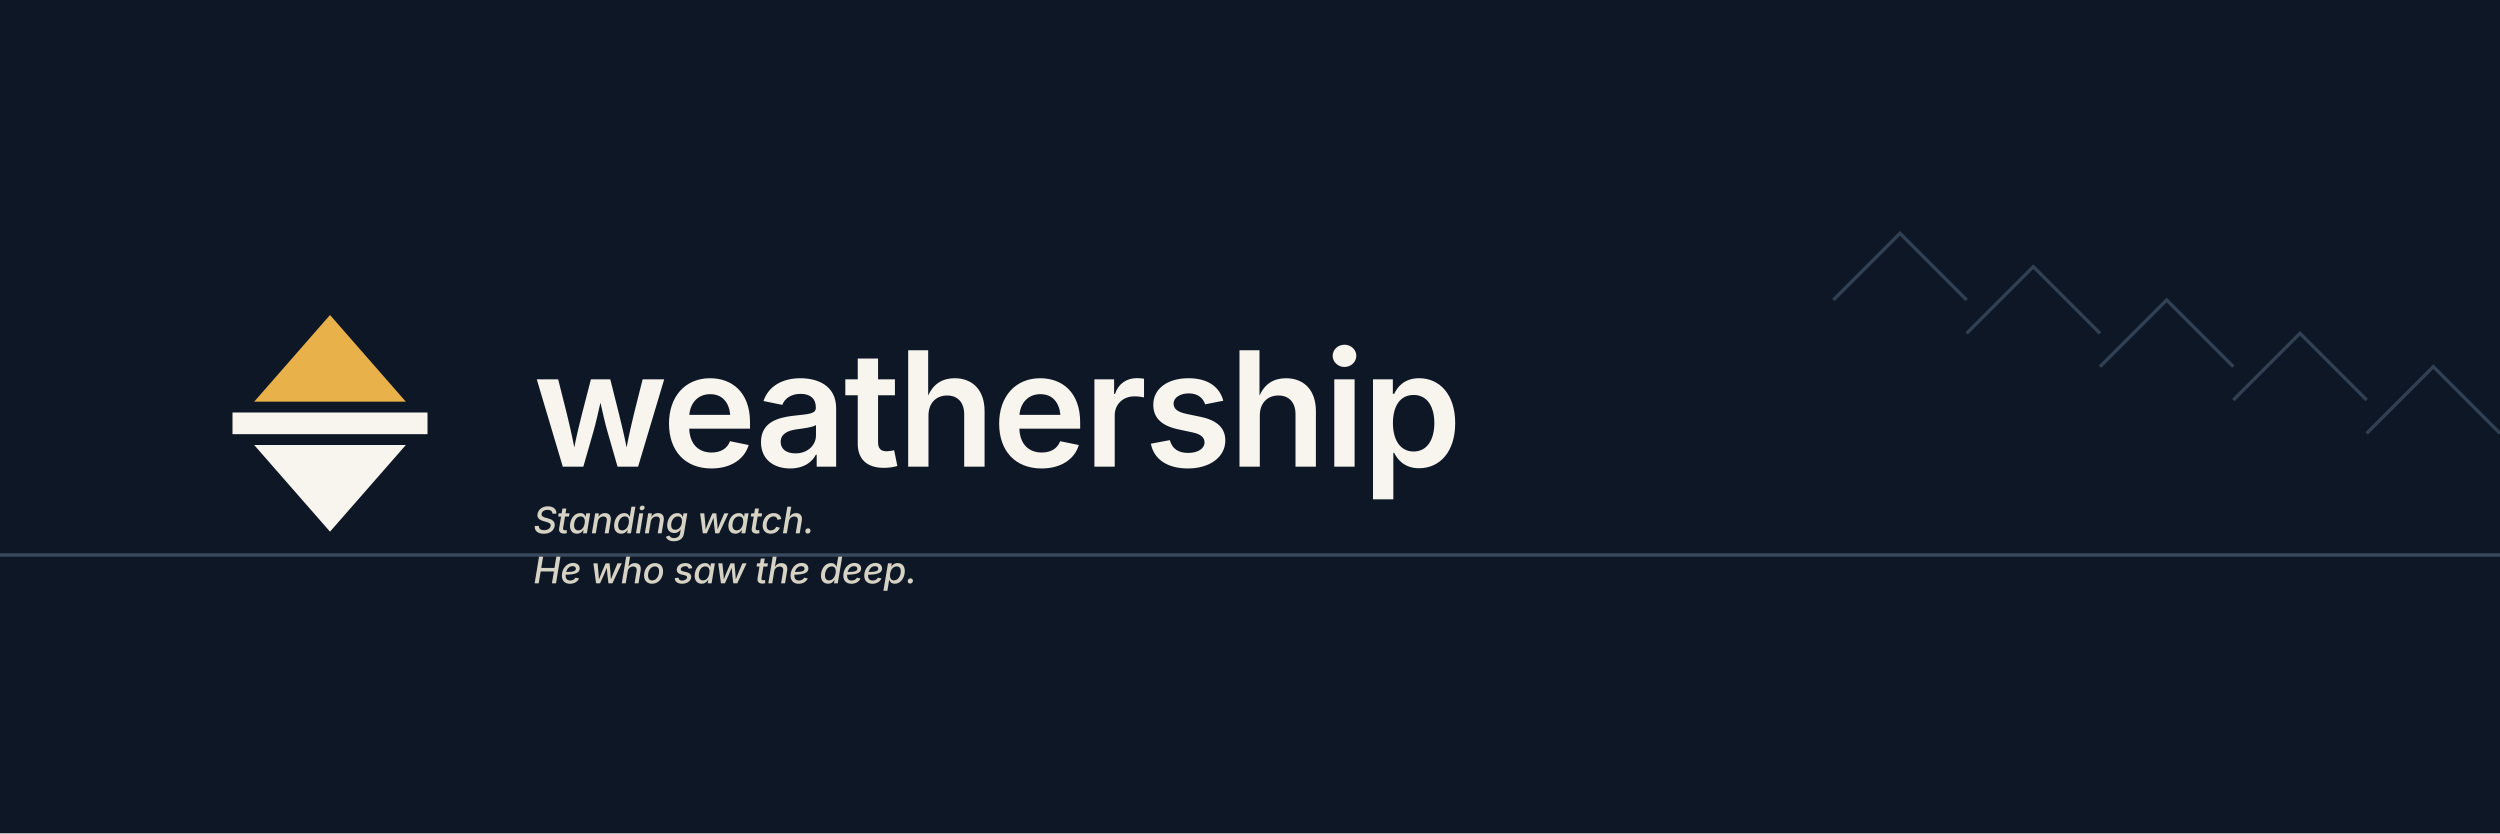
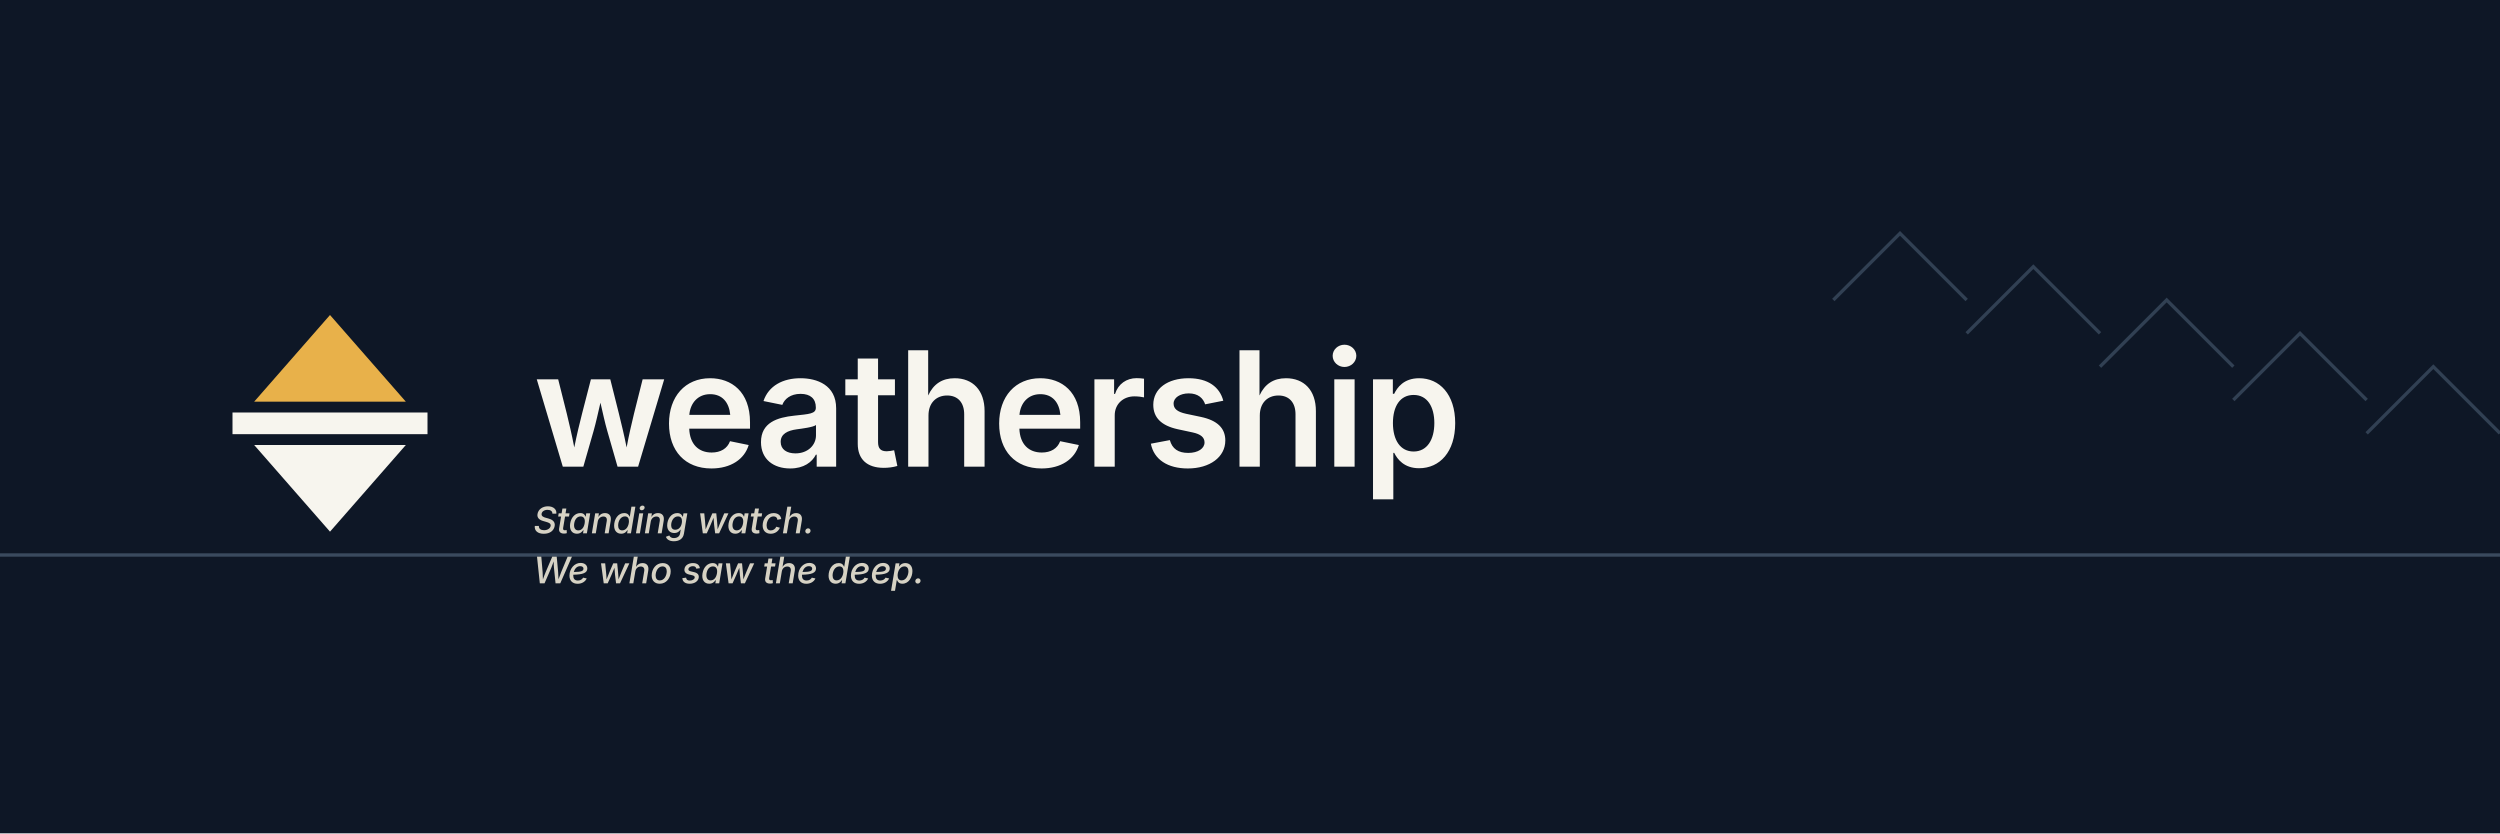
<svg xmlns="http://www.w3.org/2000/svg" viewBox="0 0 1500 500" width="1500" height="500" role="img" aria-label="weathership">
  <rect width="1500" height="500" fill="#0E1726" />
  <rect x="0" y="332" width="1500" height="2" fill="#3A4A5E" />
  <g fill="none" stroke="#3A4A5E" stroke-width="2" opacity="0.8">
    <path d="M 1100 180 L 1140 140 L 1180 180" />
    <path d="M 1180 200 L 1220 160 L 1260 200" />
    <path d="M 1260 220 L 1300 180 L 1340 220" />
    <path d="M 1340 240 L 1380 200 L 1420 240" />
    <path d="M 1420 260 L 1460 220 L 1500 260" />
  </g>
  <g transform="translate(120, 176) scale(6.5)">
    <polygon points="12,2 19,10 5,10" fill="#E8B14A" />
    <rect x="3" y="11" width="18" height="2" fill="#F7F5EE" />
    <polygon points="5,14 19,14 12,22" fill="#F7F5EE" />
  </g>
  <text x="320" y="280" font-family="Inter, 'Inter Fallback', ui-sans-serif, system-ui, -apple-system, 'Segoe UI', Roboto, 'Helvetica Neue', Arial, sans-serif" font-weight="600" font-size="96" fill="#F7F5EE" letter-spacing="-1.9">weathership</text>
  <text x="320" y="320" font-family="Inter, 'Inter Fallback', ui-sans-serif, system-ui, -apple-system, 'Segoe UI', Roboto, 'Helvetica Neue', Arial, sans-serif" font-weight="500" font-size="22" font-style="italic" fill="#D6D2C4" letter-spacing="-0.2">Standing watch.</text>
-   <text x="320" y="350" font-family="Inter, 'Inter Fallback', ui-sans-serif, system-ui, -apple-system, 'Segoe UI', Roboto, 'Helvetica Neue', Arial, sans-serif" font-weight="500" font-size="22" font-style="italic" fill="#D6D2C4" letter-spacing="-0.2">He who saw the deep.</text>
+   <text x="320" y="350" font-family="Inter, 'Inter Fallback', ui-sans-serif, system-ui, -apple-system, 'Segoe UI', Roboto, 'Helvetica Neue', Arial, sans-serif" font-weight="500" font-size="22" font-style="italic" fill="#D6D2C4" letter-spacing="-0.2">We who saw the deep.</text>
</svg>
